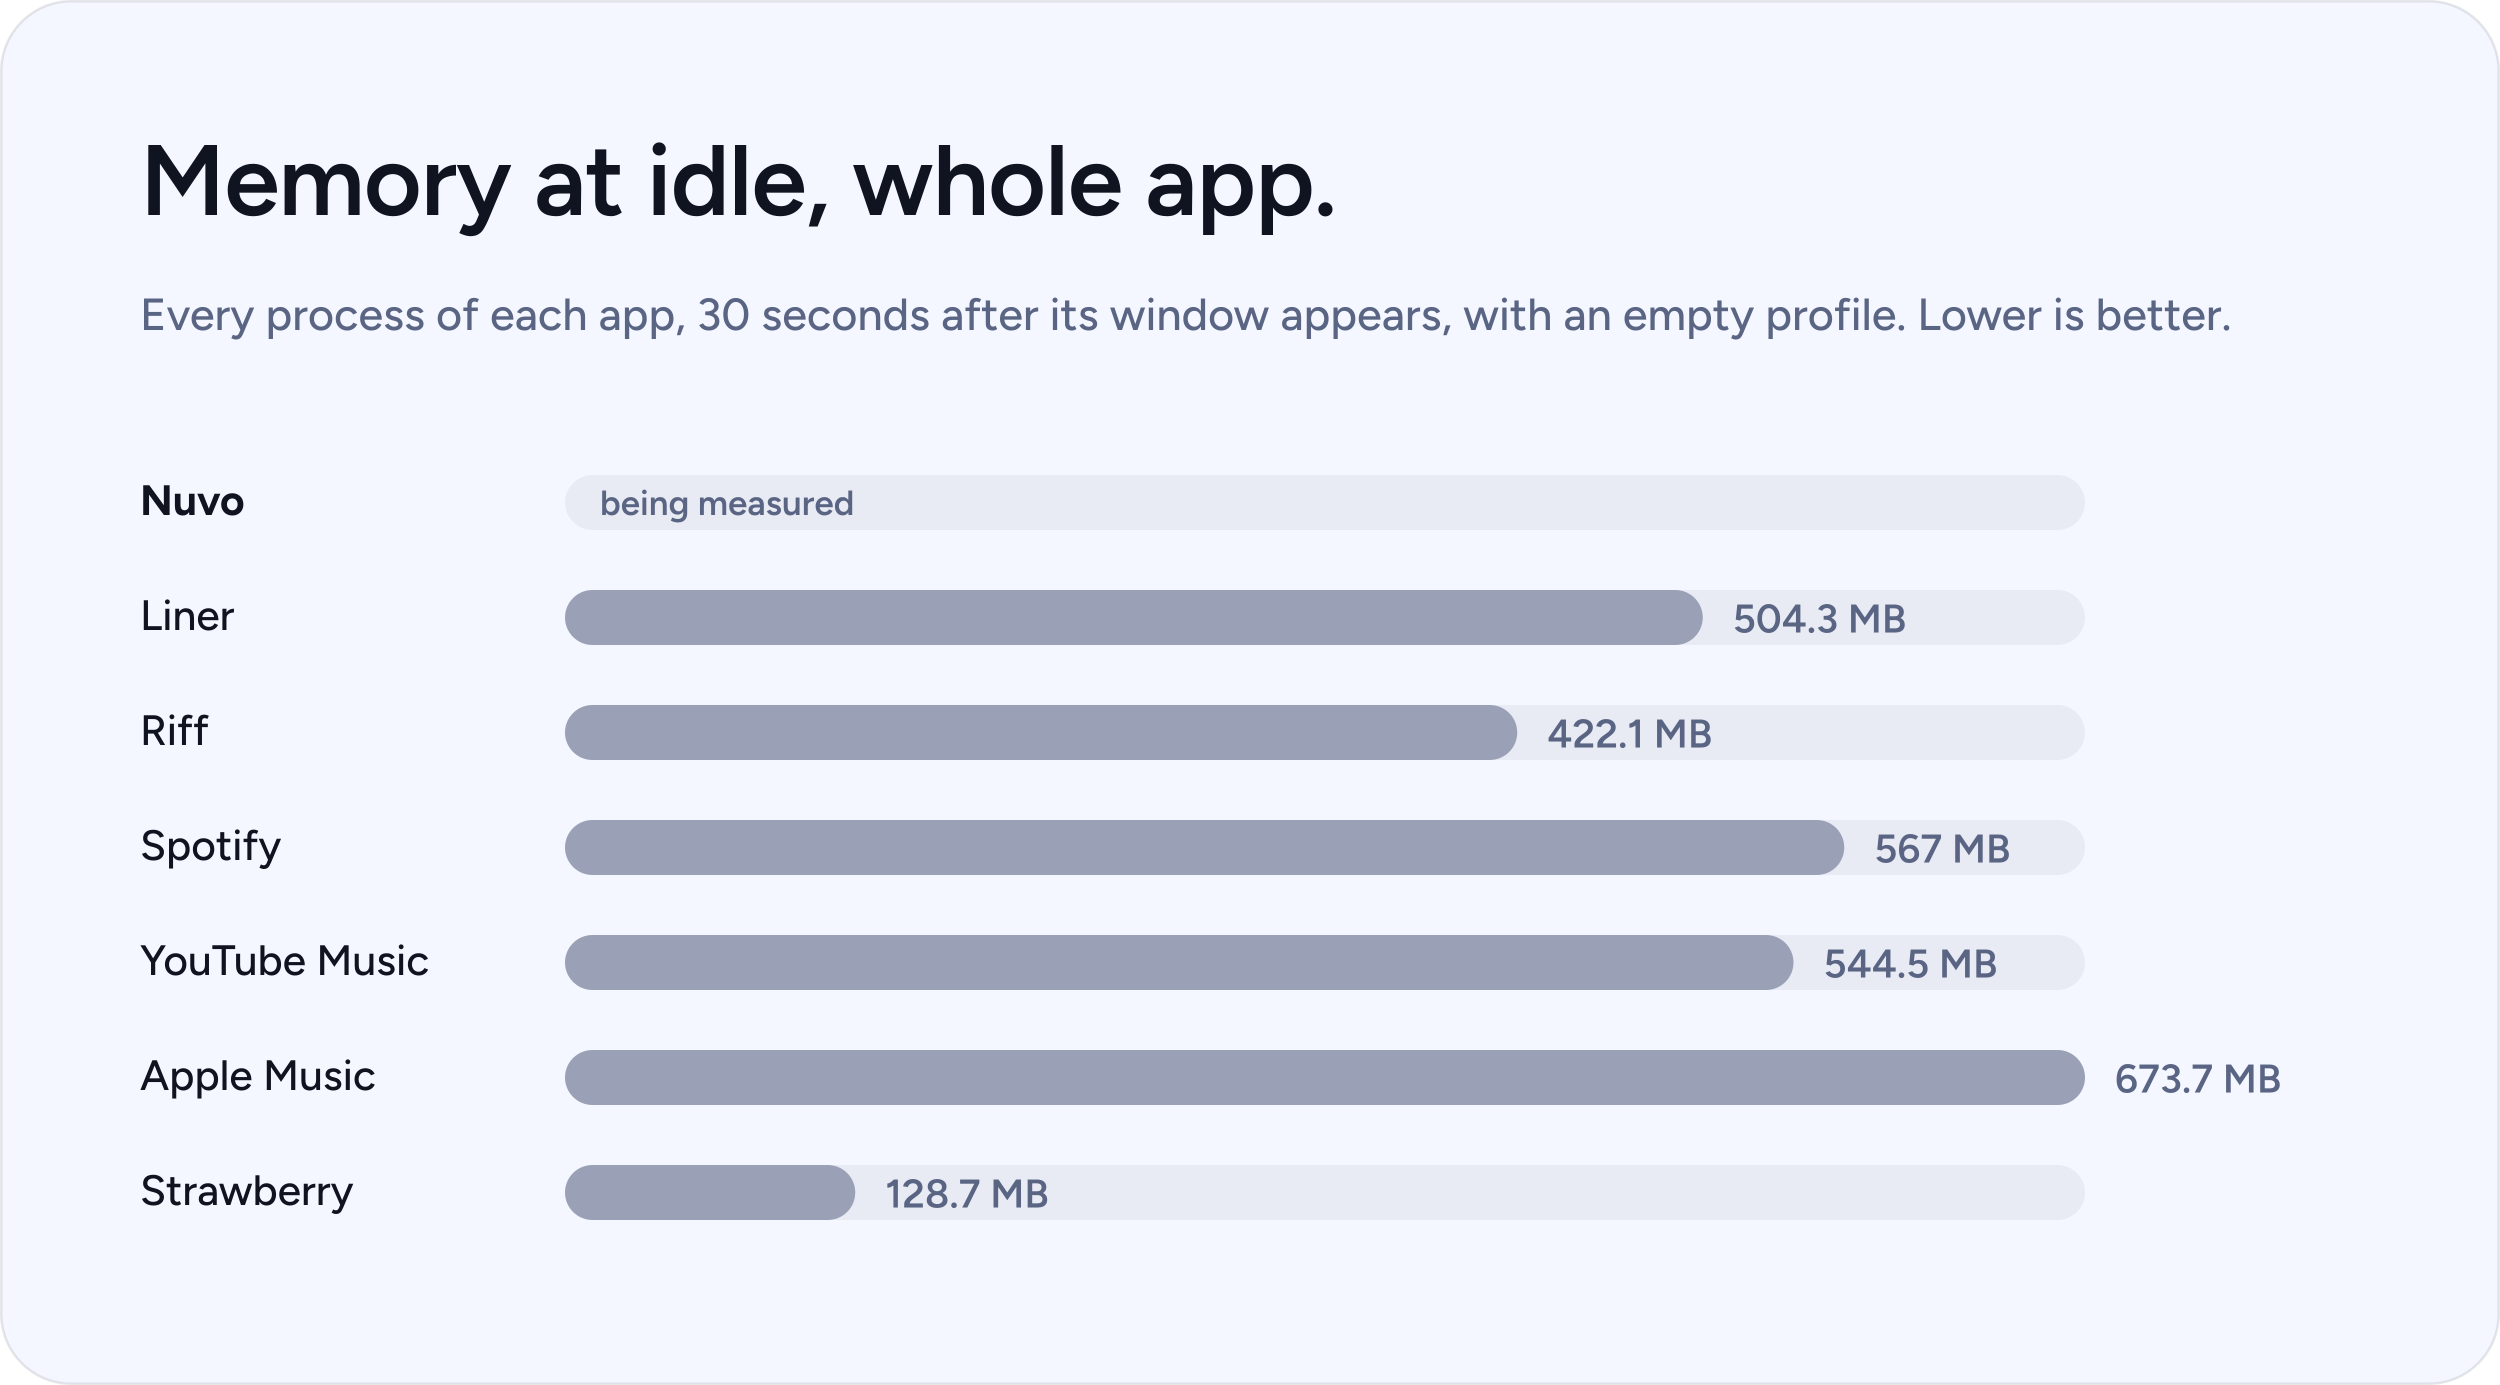
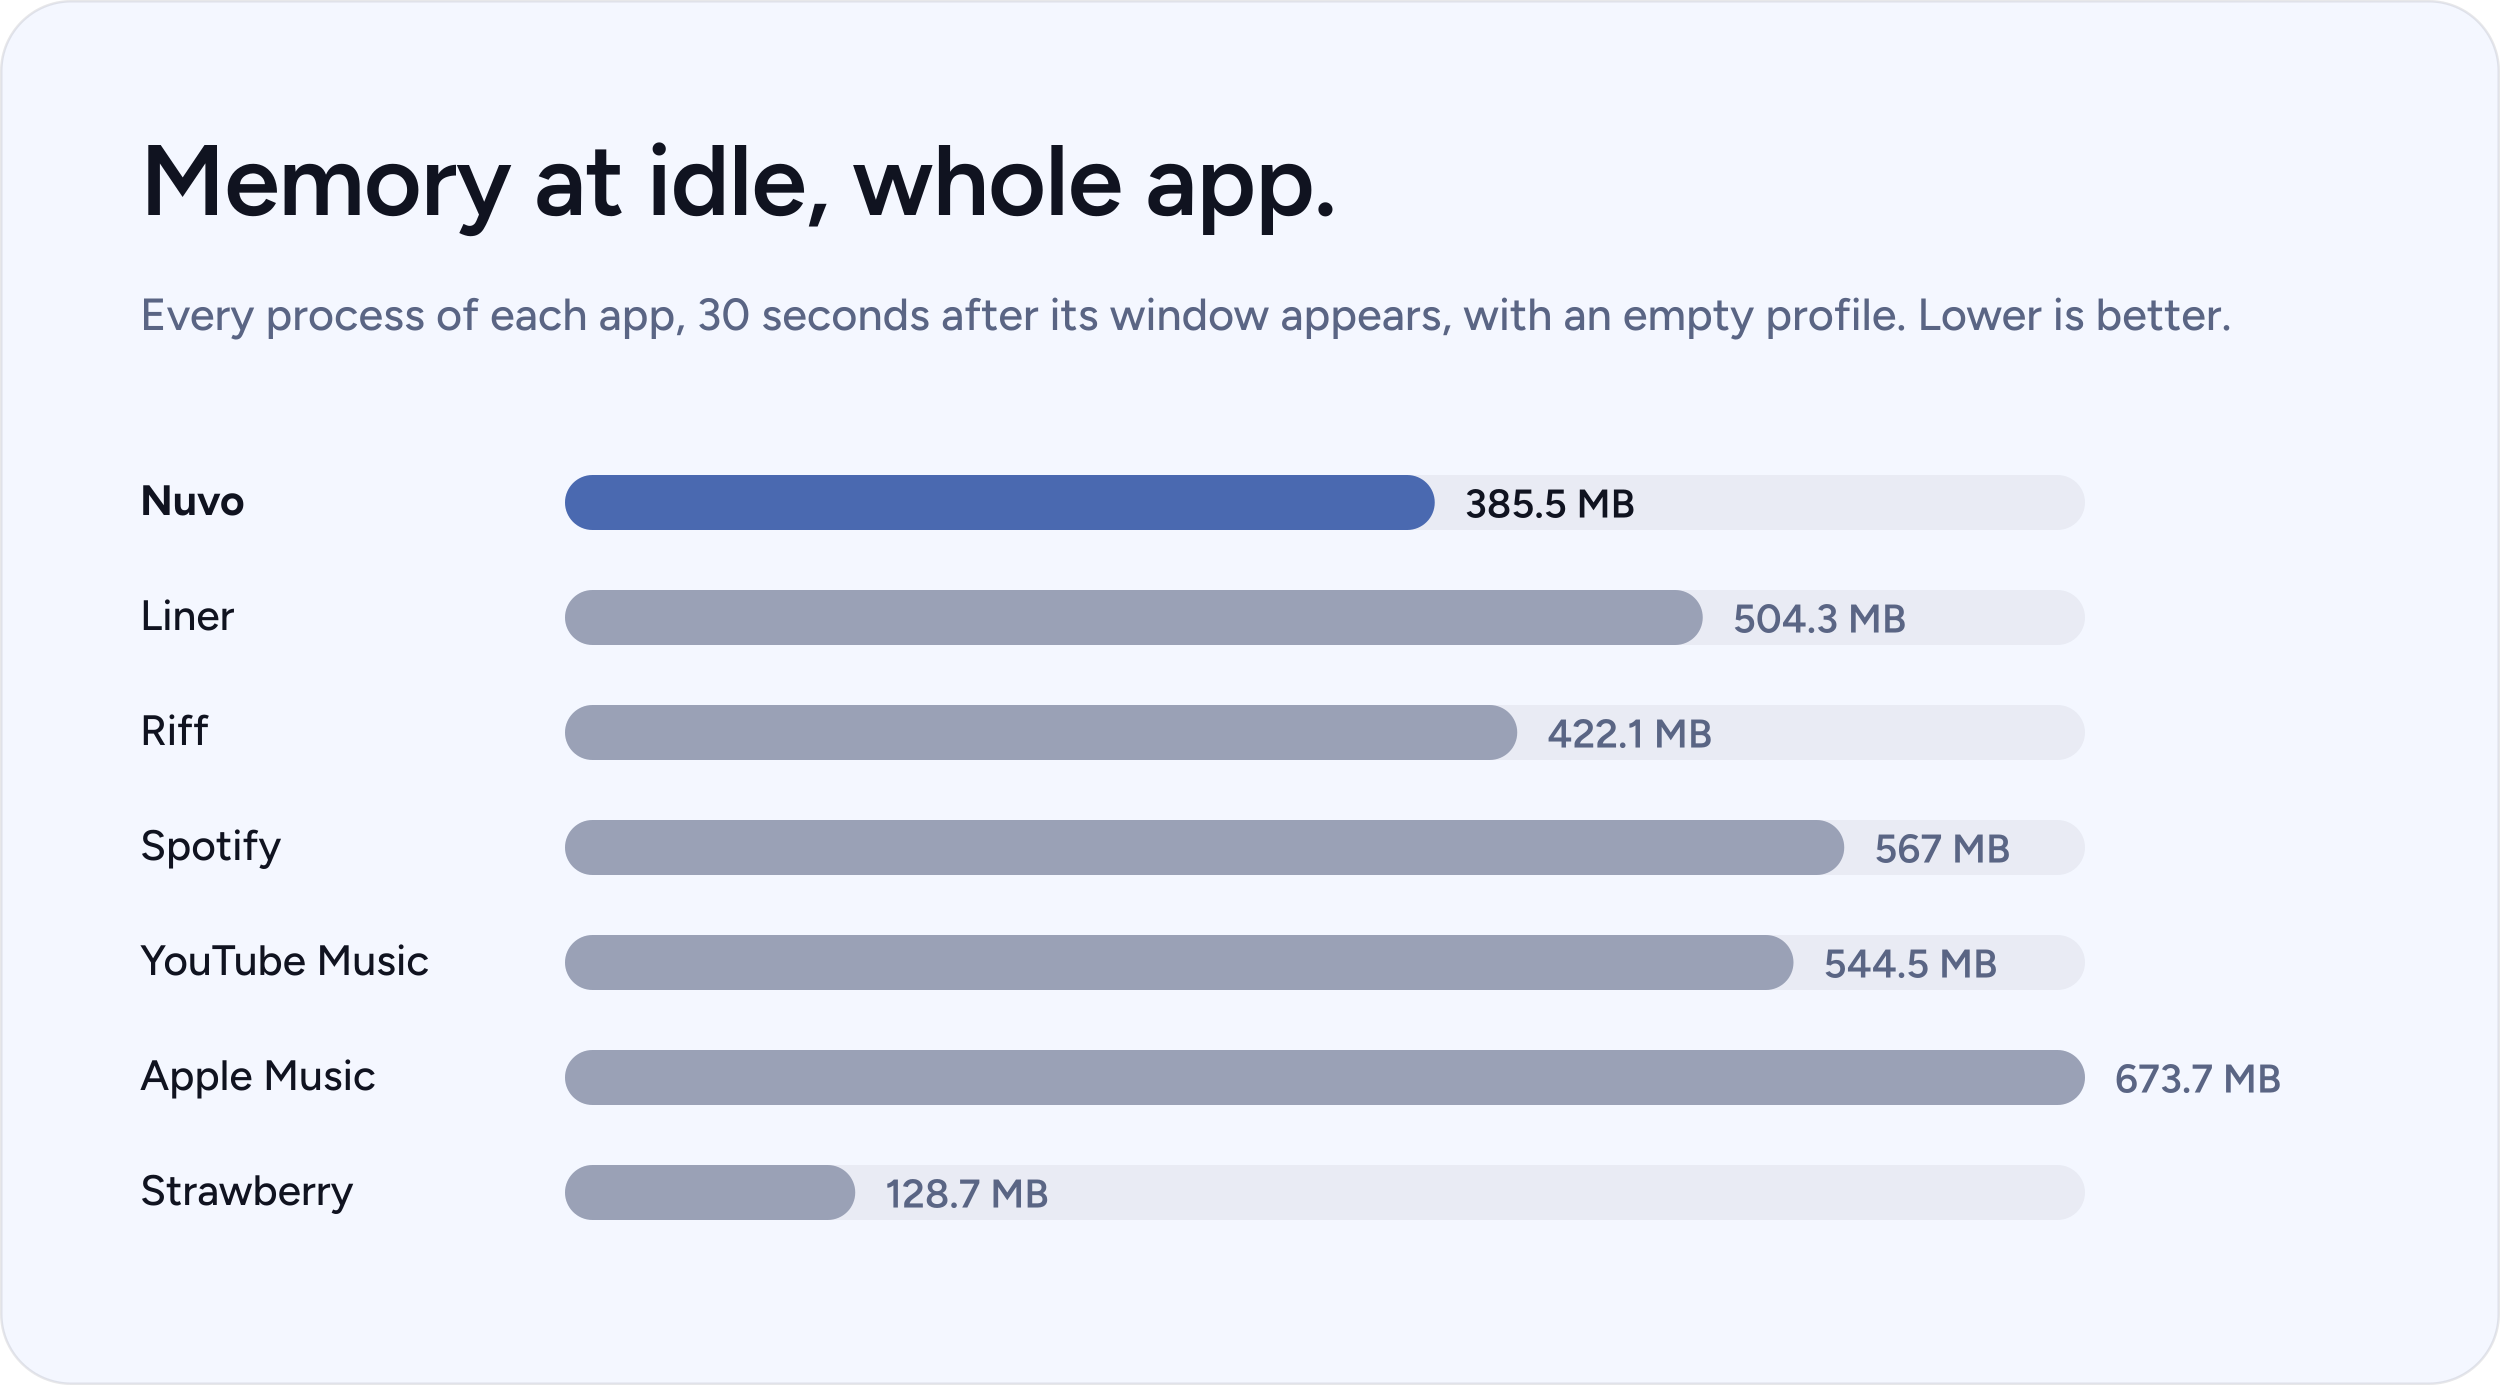
<svg xmlns="http://www.w3.org/2000/svg" width="1000" height="554" viewBox="0 0 1000 554" role="img" aria-label="Memory at idle, whole app.">
  <defs>
    <path id="g500-2c" d="M37 115 95 -103H198L114 115Z" />
    <path id="g500-2e" d="M109 14Q84 14 66 -4Q47 -22 47 -48Q47 -74 66 -92Q84 -110 109 -110Q135 -110 154 -92Q172 -74 172 -48Q172 -22 154 -4Q135 14 109 14Z" />
    <path id="g500-30" d="M321 12Q240 12 177 -34Q114 -81 78 -162Q43 -244 43 -350Q43 -456 78 -538Q114 -619 176 -666Q239 -712 321 -712Q403 -712 466 -666Q528 -619 564 -538Q600 -456 600 -350Q600 -244 564 -162Q529 -81 466 -34Q403 12 321 12ZM321 -78Q374 -78 416 -113Q457 -148 480 -209Q503 -270 503 -350Q503 -430 480 -492Q457 -553 416 -588Q374 -623 321 -623Q268 -623 227 -588Q186 -553 163 -492Q140 -430 140 -350Q140 -270 163 -208Q186 -147 227 -112Q268 -78 321 -78Z" />
    <path id="g500-33" d="M272 12Q218 12 174 -4Q130 -20 100 -48Q70 -76 54 -109L139 -148Q149 -134 164 -116Q179 -99 204 -87Q229 -75 266 -75Q329 -75 366 -111Q404 -147 404 -202Q404 -243 382 -272Q360 -300 318 -315Q275 -330 214 -330H189V-413H214Q296 -413 342 -441Q388 -469 388 -520Q388 -549 372 -572Q357 -596 330 -610Q302 -625 264 -625Q240 -625 218 -618Q195 -610 176 -596Q157 -581 143 -558L61 -595Q78 -632 109 -658Q140 -684 181 -698Q222 -712 268 -712Q331 -712 380 -688Q429 -664 458 -622Q486 -580 486 -527Q486 -473 456 -434Q426 -396 374 -373Q434 -347 468 -302Q503 -257 503 -193Q503 -131 472 -84Q440 -38 388 -13Q335 12 272 12Z" />
    <path id="g500-41" d="M9 0 291 -700H396L678 0H573L498 -187H189L114 0ZM223 -275H464L344 -576Z" />
    <path id="g500-45" d="M89 0V-700H510V-610H187V-402H478V-314H187V-90H512V0Z" />
    <path id="g500-4c" d="M89 0V-700H187V-90H512V0Z" />
    <path id="g500-4d" d="M89 0V-700H193L425 -357L656 -700H760V0H662V-542L424 -191L187 -541V0Z" />
    <path id="g500-52" d="M89 0V-700H325Q395 -700 448 -672Q502 -645 532 -596Q563 -548 563 -484Q563 -415 524 -363Q485 -311 422 -287L591 0H480L324 -268Q318 -268 311 -268Q304 -268 297 -268H187V0ZM187 -358H334Q370 -358 398 -374Q427 -391 444 -420Q462 -448 462 -484Q462 -540 423 -575Q384 -610 322 -610H187Z" />
    <path id="g500-53" d="M315 12Q259 12 214 -1Q168 -14 134 -36Q101 -59 79 -87Q57 -115 48 -146L143 -177Q158 -136 200 -106Q242 -76 303 -75Q377 -75 420 -104Q462 -134 462 -183Q462 -228 425 -256Q388 -285 327 -300L246 -321Q198 -334 158 -358Q119 -382 96 -419Q73 -456 73 -508Q73 -604 136 -658Q198 -712 316 -712Q384 -712 434 -690Q484 -669 516 -634Q549 -599 563 -557L468 -525Q451 -570 410 -598Q369 -625 309 -625Q246 -625 210 -595Q173 -565 173 -513Q173 -469 202 -446Q230 -422 278 -410L359 -390Q457 -366 510 -310Q564 -255 564 -189Q564 -132 536 -86Q507 -41 452 -14Q396 12 315 12Z" />
    <path id="g500-54" d="M231 0V-610H12V-700H549V-610H330V0Z" />
    <path id="g500-59" d="M259 0V-293L9 -700H122L308 -394L494 -700H608L358 -294V0Z" />
    <path id="g500-61" d="M226 12Q137 12 88 -28Q38 -69 38 -141Q38 -218 90 -258Q141 -299 233 -299H367Q361 -363 334 -396Q306 -428 251 -428Q212 -428 184 -412Q155 -396 136 -362L52 -394Q70 -428 97 -454Q124 -481 162 -496Q200 -512 251 -512Q322 -512 369 -484Q416 -456 440 -403Q463 -350 462 -272L461 0H373L370 -64Q348 -28 312 -8Q276 12 226 12ZM234 -69Q275 -69 305 -86Q335 -104 352 -136Q369 -167 369 -208V-224H259Q190 -224 162 -202Q134 -181 134 -143Q134 -108 160 -88Q187 -69 234 -69Z" />
    <path id="g500-62" d="M325 12Q271 12 229 -12Q187 -37 160 -81L156 0H66V-700H161V-420Q188 -464 230 -488Q271 -512 325 -512Q392 -512 443 -479Q494 -446 522 -388Q551 -329 551 -250Q551 -172 522 -113Q494 -54 443 -21Q392 12 325 12ZM302 -74Q347 -74 381 -96Q415 -119 434 -158Q454 -198 454 -250Q454 -302 435 -342Q416 -381 382 -404Q348 -426 303 -426Q262 -426 230 -404Q197 -381 179 -341Q161 -301 161 -250Q161 -198 179 -158Q197 -119 229 -96Q261 -74 302 -74Z" />
    <path id="g500-63" d="M294 12Q219 12 161 -22Q103 -55 70 -114Q38 -173 38 -250Q38 -327 70 -386Q103 -445 160 -478Q218 -512 292 -512Q365 -512 424 -478Q482 -444 511 -381L425 -345Q406 -382 370 -403Q335 -424 289 -424Q244 -424 209 -402Q174 -380 154 -340Q134 -301 134 -250Q134 -199 154 -160Q174 -121 210 -98Q246 -76 291 -76Q337 -76 373 -100Q409 -123 427 -163L514 -128Q485 -62 426 -25Q368 12 294 12Z" />
    <path id="g500-64" d="M264 12Q196 12 146 -21Q95 -54 66 -113Q38 -172 38 -250Q38 -329 66 -388Q95 -446 146 -479Q196 -512 264 -512Q317 -512 359 -488Q401 -464 428 -420V-700H522V0H432L429 -81Q402 -37 360 -12Q318 12 264 12ZM286 -74Q327 -74 358 -96Q390 -118 408 -156Q427 -195 428 -245V-255Q427 -305 408 -344Q390 -382 358 -404Q327 -426 285 -426Q241 -426 207 -404Q173 -381 154 -342Q135 -302 135 -250Q135 -198 154 -158Q174 -119 208 -96Q242 -74 286 -74Z" />
    <path id="g500-65" d="M287 12Q214 12 158 -22Q102 -55 70 -114Q38 -173 38 -250Q38 -327 70 -386Q102 -445 158 -478Q215 -512 288 -512Q357 -512 409 -478Q461 -443 490 -380Q520 -316 520 -230H135Q140 -156 184 -114Q229 -73 294 -73Q344 -73 378 -96Q411 -120 430 -156L512 -118Q492 -79 460 -50Q428 -20 384 -4Q341 12 287 12ZM141 -305H418Q415 -345 396 -372Q378 -400 350 -415Q321 -430 286 -430Q252 -430 220 -416Q188 -401 166 -373Q145 -345 141 -305Z" />
    <path id="g500-66" d="M116 0V-421H27V-500H116V-555Q116 -634 154 -674Q192 -715 269 -715Q292 -715 319 -708Q346 -700 374 -687L339 -614Q318 -624 302 -628Q287 -633 276 -633Q243 -633 227 -612Q211 -590 211 -545V-500H349V-421H211V0Z" />
    <path id="g500-68" d="M67 0V-700H161V-429Q186 -469 225 -490Q264 -512 315 -512Q374 -512 417 -488Q460 -464 484 -414Q508 -363 507 -281V0H413V-256Q413 -324 397 -360Q381 -395 354 -409Q326 -423 291 -424Q229 -424 195 -381Q161 -338 161 -260V0Z" />
    <path id="g500-69" d="M72 0V-500H167V0ZM120 -606Q97 -606 80 -624Q63 -641 63 -664Q63 -688 80 -704Q97 -721 120 -721Q144 -721 160 -704Q177 -688 177 -664Q177 -641 160 -624Q144 -606 120 -606Z" />
    <path id="g500-6c" d="M66 0V-700H161V0Z" />
    <path id="g500-6d" d="M66 0V-500H155L159 -431Q183 -471 219 -492Q255 -512 302 -512Q362 -512 404 -484Q446 -457 465 -401Q487 -455 527 -484Q567 -512 622 -512Q707 -512 755 -456Q803 -401 802 -286V0H708V-256Q708 -324 694 -360Q679 -395 655 -409Q631 -423 599 -424Q543 -424 512 -381Q482 -338 482 -260V0H387V-256Q387 -324 373 -360Q359 -395 334 -409Q310 -423 278 -424Q222 -424 192 -381Q161 -338 161 -260V0Z" />
    <path id="g500-6e" d="M66 0V-500H155L159 -427Q184 -468 224 -490Q263 -512 314 -512Q373 -512 416 -488Q460 -464 484 -414Q507 -363 507 -281V0H412V-256Q412 -324 396 -360Q381 -395 354 -409Q326 -423 290 -424Q229 -424 195 -381Q161 -338 161 -260V0Z" />
    <path id="g500-6f" d="M292 12Q217 12 160 -22Q103 -55 70 -114Q38 -173 38 -250Q38 -327 70 -386Q102 -445 159 -478Q216 -512 290 -512Q364 -512 421 -478Q478 -445 510 -386Q542 -327 542 -250Q542 -173 510 -114Q478 -55 422 -22Q365 12 292 12ZM292 -75Q337 -75 372 -98Q407 -120 426 -159Q446 -198 446 -250Q446 -302 426 -341Q407 -380 371 -402Q335 -425 290 -425Q244 -425 209 -402Q174 -380 154 -341Q134 -302 134 -250Q134 -198 154 -159Q174 -120 210 -98Q246 -75 292 -75Z" />
    <path id="g500-70" d="M71 200V-500H160L165 -419Q192 -463 234 -488Q276 -512 330 -512Q397 -512 448 -479Q499 -446 528 -388Q556 -329 556 -250Q556 -172 528 -113Q499 -54 448 -21Q397 12 330 12Q276 12 234 -12Q193 -37 166 -80V200ZM307 -74Q352 -74 386 -96Q420 -119 440 -158Q459 -198 459 -250Q459 -302 440 -342Q421 -381 387 -404Q353 -426 308 -426Q267 -426 234 -404Q202 -381 184 -341Q166 -301 166 -250Q166 -198 184 -158Q202 -119 234 -96Q266 -74 307 -74Z" />
    <path id="g500-72" d="M66 0V-500H161V-410Q191 -457 238 -480Q286 -502 338 -502V-412Q293 -412 252 -398Q212 -385 186 -354Q161 -324 161 -272V0Z" />
    <path id="g500-73" d="M245 12Q192 12 150 -4Q109 -20 80 -47Q52 -74 38 -108L120 -144Q136 -113 168 -93Q200 -73 239 -73Q282 -73 310 -89Q338 -105 338 -134Q338 -162 317 -178Q296 -194 256 -204L209 -216Q139 -235 100 -273Q62 -311 62 -359Q62 -432 109 -472Q156 -512 248 -512Q293 -512 330 -499Q368 -486 394 -462Q421 -438 432 -405L352 -369Q340 -399 311 -414Q282 -428 243 -428Q203 -428 180 -410Q157 -393 157 -362Q157 -345 176 -330Q196 -314 234 -304L288 -291Q337 -279 369 -254Q401 -230 417 -200Q433 -169 433 -136Q433 -91 408 -58Q384 -24 342 -6Q299 12 245 12Z" />
    <path id="g500-74" d="M259 12Q184 12 143 -26Q102 -65 102 -137V-418H17V-500H102V-656H197V-500H339V-418H197V-151Q197 -114 216 -94Q234 -75 269 -75Q279 -75 291 -79Q303 -83 320 -95L356 -21Q330 -4 306 4Q283 12 259 12Z" />
    <path id="g500-75" d="M246 12Q188 12 145 -12Q102 -36 78 -87Q54 -138 54 -219V-500H149V-244Q149 -177 164 -141Q180 -105 208 -91Q236 -77 271 -76Q332 -76 366 -119Q400 -162 400 -240V-500H494V0H406L402 -73Q377 -32 338 -10Q298 12 246 12Z" />
    <path id="g500-76" d="M217 0 9 -500H106L265 -109L423 -500H522L313 0Z" />
    <path id="g500-77" d="M180 0 10 -500H106L229 -130L353 -500H447L569 -134L693 -500H788L618 0H524L400 -376L275 0Z" />
    <path id="g500-79" d="M127 212Q105 212 78 204Q52 196 24 183L59 105Q81 115 98 120Q114 125 124 125Q149 125 166 111Q184 97 195 72L226 -3L8 -500H109L271 -112L431 -500H533L296 62Q277 108 256 142Q235 176 204 194Q174 212 127 212Z" />
    <path id="g600-2c" d="M33 115 93 -112H211L121 115Z" />
    <path id="g600-2e" d="M116 14Q87 14 66 -6Q46 -27 46 -56Q46 -85 66 -106Q87 -127 116 -127Q145 -127 166 -106Q187 -85 187 -56Q187 -27 166 -6Q145 14 116 14Z" />
    <path id="g600-30" d="M322 12Q240 12 176 -34Q112 -81 76 -162Q39 -244 39 -350Q39 -456 76 -538Q112 -619 176 -666Q239 -712 322 -712Q405 -712 469 -666Q533 -619 570 -538Q606 -456 606 -350Q606 -244 570 -162Q533 -81 470 -34Q406 12 322 12ZM323 -93Q372 -93 410 -126Q449 -159 470 -217Q492 -275 492 -350Q492 -425 470 -484Q449 -542 410 -575Q372 -608 322 -608Q272 -608 234 -575Q196 -542 174 -484Q153 -426 153 -350Q153 -275 174 -217Q196 -159 234 -126Q273 -93 323 -93Z" />
    <path id="g600-31" d="M204 0V-552Q168 -525 130 -509Q91 -493 52 -495V-600Q75 -599 104 -614Q134 -628 164 -652Q193 -676 215 -700H316V0Z" />
    <path id="g600-32" d="M54 0V-89Q54 -120 70 -154Q86 -187 116 -221Q145 -255 185 -285L307 -373Q330 -389 350 -410Q369 -431 381 -454Q393 -478 393 -501Q393 -530 378 -554Q364 -578 338 -592Q311 -606 273 -606Q239 -606 212 -592Q186 -579 169 -557Q152 -535 145 -509L26 -531Q36 -579 68 -620Q101 -662 152 -687Q204 -712 270 -712Q344 -712 398 -685Q453 -658 482 -610Q512 -563 512 -502Q512 -440 478 -390Q445 -341 385 -296L273 -213Q240 -189 219 -162Q198 -134 190 -103H521V0Z" />
    <path id="g600-33" d="M276 12Q219 12 172 -5Q125 -22 93 -53Q61 -84 47 -123L151 -162Q159 -148 173 -131Q187 -114 210 -102Q233 -89 269 -89Q326 -89 360 -122Q393 -154 393 -204Q393 -240 374 -266Q356 -292 318 -306Q279 -320 221 -320H189V-416H221Q298 -416 338 -442Q378 -468 378 -515Q378 -542 364 -564Q351 -585 326 -598Q301 -611 267 -611Q245 -611 224 -604Q203 -597 185 -582Q167 -567 155 -543L54 -580Q69 -622 102 -652Q135 -681 179 -696Q223 -712 271 -712Q335 -712 386 -688Q436 -664 466 -622Q495 -579 495 -524Q495 -470 464 -432Q434 -393 383 -370Q441 -343 476 -298Q510 -254 510 -192Q510 -129 478 -83Q445 -37 392 -12Q339 12 276 12Z" />
    <path id="g600-34" d="M357 0V-150H33V-242L346 -700H468V-251H598V-150H468V0ZM156 -251H357V-546Z" />
    <path id="g600-35" d="M292 12Q246 12 198 -2Q151 -17 111 -46Q71 -76 50 -121L153 -159Q179 -122 214 -106Q249 -89 286 -89Q345 -89 382 -124Q419 -160 419 -219Q419 -276 383 -313Q347 -350 289 -350Q255 -350 226 -335Q196 -320 180 -299L75 -322L114 -700H501V-595H214L194 -405Q221 -421 254 -430Q288 -440 325 -440Q385 -440 433 -412Q481 -384 509 -336Q537 -287 537 -224Q537 -154 506 -101Q474 -48 419 -18Q364 12 292 12Z" />
    <path id="g600-36" d="M298 12Q227 12 178 -14Q128 -41 98 -86Q68 -132 54 -192Q40 -253 40 -322Q40 -406 58 -477Q75 -548 110 -601Q145 -654 198 -683Q250 -712 320 -712Q374 -712 426 -696Q479 -679 520 -650L460 -566Q429 -588 392 -599Q356 -610 325 -610Q238 -610 190 -535Q143 -460 147 -302L123 -320Q146 -377 196 -412Q246 -446 315 -446Q382 -446 434 -416Q486 -385 515 -332Q544 -280 544 -213Q544 -148 514 -97Q483 -46 428 -17Q372 12 298 12ZM299 -87Q336 -87 366 -104Q395 -121 412 -150Q429 -180 429 -218Q429 -256 412 -286Q395 -316 366 -332Q336 -349 299 -349Q261 -349 232 -332Q202 -316 185 -286Q168 -256 168 -218Q168 -180 185 -150Q202 -121 232 -104Q261 -87 299 -87Z" />
    <path id="g600-37" d="M89 0 390 -594H36V-700H518V-611L217 0Z" />
    <path id="g600-38" d="M306 12Q225 12 167 -12Q109 -37 78 -80Q47 -124 47 -182Q47 -245 80 -292Q112 -339 171 -365Q124 -388 98 -428Q71 -469 71 -522Q71 -578 100 -621Q128 -664 181 -688Q234 -712 306 -712Q378 -712 431 -688Q484 -664 513 -621Q542 -578 542 -522Q542 -469 516 -428Q489 -388 441 -365Q500 -340 533 -292Q566 -244 566 -182Q566 -124 534 -80Q503 -37 445 -12Q387 12 306 12ZM306 -86Q368 -86 408 -117Q448 -148 448 -196Q448 -247 408 -279Q368 -311 306 -311Q265 -311 233 -296Q201 -282 183 -256Q165 -230 165 -196Q165 -164 184 -139Q202 -114 234 -100Q265 -86 306 -86ZM306 -408Q359 -408 394 -436Q428 -465 428 -509Q428 -557 394 -587Q359 -617 306 -617Q253 -617 219 -587Q185 -557 185 -509Q185 -465 219 -436Q253 -408 306 -408Z" />
    <path id="g600-42" d="M83 0V-700H314Q386 -700 438 -678Q491 -656 520 -612Q549 -569 549 -504Q549 -459 528 -423Q506 -387 467 -363Q518 -338 545 -296Q572 -254 572 -196Q572 -134 544 -90Q516 -46 465 -23Q414 0 344 0ZM197 -104H335Q390 -104 422 -131Q454 -158 454 -204Q454 -254 418 -282Q383 -310 319 -310H197ZM197 -406H324Q374 -406 402 -432Q431 -459 431 -506Q431 -554 398 -580Q366 -605 308 -605H197Z" />
    <path id="g600-4d" d="M83 0V-700H207L427 -376L645 -700H770V0H654V-517L426 -180L199 -515V0Z" />
    <path id="g600-61" d="M223 12Q133 12 84 -28Q34 -68 34 -141Q34 -219 86 -260Q139 -301 233 -301H360Q354 -356 329 -385Q304 -414 255 -414Q219 -414 192 -399Q165 -384 146 -352L48 -388Q64 -421 90 -450Q117 -478 158 -495Q198 -512 255 -512Q328 -512 377 -484Q426 -455 450 -402Q473 -349 473 -274L470 0H367L364 -61Q344 -26 308 -7Q273 12 223 12ZM237 -82Q274 -82 302 -98Q331 -115 346 -143Q362 -171 362 -205V-215H269Q202 -215 175 -196Q148 -178 148 -144Q148 -115 172 -98Q195 -82 237 -82Z" />
-     <path id="g600-62" d="M332 12Q279 12 239 -11Q199 -34 172 -76L168 0H62V-700H174V-426Q200 -467 240 -490Q280 -512 332 -512Q400 -512 450 -480Q501 -447 530 -388Q558 -330 558 -250Q558 -171 530 -112Q501 -53 450 -20Q400 12 332 12ZM304 -90Q344 -90 375 -110Q406 -131 424 -167Q443 -203 443 -250Q443 -297 426 -333Q408 -369 377 -389Q346 -409 305 -409Q267 -409 237 -389Q207 -369 190 -333Q174 -297 174 -250Q174 -203 190 -167Q207 -131 236 -110Q266 -90 304 -90Z" />
    <path id="g600-64" d="M260 12Q192 12 142 -20Q91 -53 62 -112Q34 -171 34 -250Q34 -330 62 -388Q91 -447 142 -480Q192 -512 260 -512Q312 -512 352 -490Q392 -467 418 -426V-700H529V0H423L419 -76Q394 -34 354 -11Q313 12 260 12ZM288 -90Q325 -90 354 -110Q383 -129 400 -164Q416 -198 418 -243V-257Q416 -302 400 -336Q383 -371 354 -390Q325 -409 287 -409Q247 -409 216 -389Q184 -369 166 -333Q149 -297 149 -250Q149 -203 167 -167Q185 -131 216 -110Q248 -90 288 -90Z" />
    <path id="g600-65" d="M285 12Q212 12 156 -22Q99 -55 66 -114Q34 -173 34 -250Q34 -327 67 -386Q100 -445 158 -478Q215 -512 289 -512Q356 -512 410 -478Q464 -443 496 -378Q527 -313 527 -223H150Q155 -160 196 -124Q238 -88 295 -88Q341 -88 371 -108Q401 -129 418 -162L517 -120Q496 -80 464 -50Q431 -20 386 -4Q342 12 285 12ZM157 -309H406Q403 -345 385 -368Q367 -392 341 -404Q315 -416 286 -416Q258 -416 230 -404Q201 -393 181 -369Q161 -345 157 -309Z" />
-     <path id="g600-67" d="M277 213Q224 213 182 204Q139 195 110 183Q81 171 65 160L108 70Q122 77 146 88Q169 98 201 106Q233 114 273 114Q316 114 350 96Q384 79 403 43Q422 7 422 -49V-99Q396 -57 354 -34Q313 -10 260 -10Q192 -10 142 -41Q91 -72 62 -128Q34 -183 34 -256Q34 -334 62 -391Q91 -448 142 -480Q192 -512 260 -512Q313 -512 354 -488Q396 -464 422 -419V-500H534V-52Q534 33 502 92Q470 152 412 182Q354 213 277 213ZM291 -105Q329 -105 358 -125Q386 -145 402 -180Q418 -214 418 -259Q418 -305 402 -340Q386 -374 357 -394Q328 -413 290 -413Q250 -413 220 -394Q189 -374 172 -340Q154 -305 154 -259Q154 -214 172 -180Q189 -145 220 -125Q251 -105 291 -105Z" />
    <path id="g600-68" d="M63 0V-700H175V-432Q200 -471 238 -492Q276 -512 324 -512Q383 -512 426 -488Q469 -464 492 -414Q514 -363 514 -282V0H402V-256Q402 -316 388 -348Q374 -381 350 -394Q325 -407 293 -407Q236 -408 206 -370Q175 -332 175 -261V0Z" />
    <path id="g600-69" d="M69 0V-500H180V0ZM125 -595Q98 -595 78 -614Q59 -634 59 -661Q59 -688 78 -707Q98 -726 125 -726Q152 -726 172 -707Q191 -688 191 -661Q191 -634 172 -614Q152 -595 125 -595Z" />
    <path id="g600-6c" d="M62 0V-700H174V0Z" />
    <path id="g600-6d" d="M62 0V-500H167L172 -433Q195 -472 231 -492Q267 -512 313 -512Q373 -512 415 -485Q457 -458 476 -403Q498 -456 538 -484Q578 -512 632 -512Q719 -512 766 -456Q813 -401 812 -286V0H701V-256Q701 -316 688 -348Q675 -381 653 -394Q631 -407 602 -407Q550 -408 522 -370Q493 -332 493 -261V0H381V-256Q381 -316 368 -348Q356 -381 334 -394Q312 -407 283 -407Q231 -408 202 -370Q174 -332 174 -261V0Z" />
-     <path id="g600-6e" d="M62 0V-500H167L172 -429Q196 -469 234 -490Q273 -512 323 -512Q383 -512 426 -488Q468 -464 490 -414Q513 -363 513 -282V0H401V-256Q401 -316 388 -348Q374 -381 350 -394Q325 -407 292 -407Q236 -408 205 -370Q174 -332 174 -261V0Z" />
    <path id="g600-6f" d="M292 12Q217 12 158 -22Q100 -55 67 -114Q34 -173 34 -250Q34 -327 66 -386Q99 -445 157 -478Q215 -512 290 -512Q365 -512 423 -478Q481 -445 514 -386Q546 -327 546 -250Q546 -173 514 -114Q482 -55 424 -22Q366 12 292 12ZM292 -91Q333 -91 365 -112Q397 -132 415 -168Q433 -203 433 -250Q433 -297 414 -332Q396 -368 364 -388Q332 -409 290 -409Q248 -409 216 -389Q184 -369 166 -333Q148 -297 148 -250Q148 -203 166 -168Q185 -132 218 -112Q250 -91 292 -91Z" />
    <path id="g600-70" d="M67 200V-500H172L177 -424Q203 -466 244 -489Q284 -512 337 -512Q405 -512 456 -480Q506 -447 534 -388Q563 -330 563 -250Q563 -171 534 -112Q506 -53 456 -20Q405 12 337 12Q285 12 245 -11Q205 -34 179 -74V200ZM309 -90Q349 -90 380 -110Q411 -131 430 -167Q448 -203 448 -250Q448 -297 430 -333Q413 -369 382 -389Q351 -409 310 -409Q272 -409 242 -389Q212 -369 196 -333Q179 -297 179 -250Q179 -203 196 -167Q212 -131 242 -110Q271 -90 309 -90Z" />
    <path id="g600-72" d="M62 0V-500H174V-409Q204 -456 252 -479Q300 -502 351 -502V-395Q305 -395 264 -382Q224 -370 199 -342Q174 -314 174 -268V0Z" />
-     <path id="g600-73" d="M244 12Q194 12 152 -3Q110 -18 80 -46Q50 -73 34 -110L131 -153Q146 -125 176 -106Q205 -87 241 -87Q280 -87 304 -100Q327 -114 327 -138Q327 -161 309 -174Q291 -186 258 -194L211 -207Q140 -225 100 -264Q60 -304 60 -355Q60 -430 108 -471Q157 -512 248 -512Q294 -512 332 -498Q371 -485 399 -460Q427 -436 438 -403L345 -361Q335 -386 307 -400Q279 -413 245 -413Q211 -413 192 -398Q173 -384 173 -358Q173 -343 190 -330Q207 -318 239 -310L298 -296Q347 -284 378 -258Q409 -233 424 -202Q439 -170 439 -138Q439 -93 414 -59Q388 -25 344 -6Q300 12 244 12Z" />
    <path id="g600-74" d="M261 12Q182 12 140 -28Q99 -67 99 -141V-404H16V-500H99V-656H210V-500H345V-404H210V-162Q210 -127 226 -109Q243 -91 275 -91Q285 -91 297 -95Q309 -99 324 -110L365 -25Q339 -7 313 2Q287 12 261 12Z" />
-     <path id="g600-75" d="M241 12Q182 12 140 -12Q97 -36 74 -87Q51 -138 51 -218V-500H163V-244Q163 -185 177 -152Q191 -119 216 -106Q240 -93 272 -93Q329 -92 360 -130Q391 -168 391 -239V-500H502V0H397L392 -71Q368 -31 330 -10Q291 12 241 12Z" />
    <path id="g600-77" d="M180 0 10 -500H123L238 -152L353 -500H463L577 -157L692 -500H805L635 0H524L408 -359L291 0Z" />
    <path id="g600-79" d="M141 212Q117 212 88 203Q58 194 31 180L73 89Q92 98 108 104Q124 109 134 109Q158 109 174 96Q191 84 201 60L228 -4L6 -500H128L280 -132L429 -500H551L319 53Q298 101 276 137Q255 173 223 192Q191 212 141 212Z" />
    <path id="g700-4e" d="M76 0V-700H219L561 -230V-700H697V0H561L213 -479V0Z" />
    <path id="g700-6f" d="M292 12Q216 12 156 -22Q97 -55 64 -114Q30 -173 30 -250Q30 -327 63 -386Q96 -445 155 -478Q214 -512 290 -512Q367 -512 426 -478Q485 -445 518 -386Q551 -327 551 -250Q551 -173 518 -114Q485 -55 426 -22Q368 12 292 12ZM292 -110Q329 -110 357 -128Q385 -146 400 -178Q416 -209 416 -250Q416 -291 400 -322Q384 -354 356 -372Q327 -390 290 -390Q254 -390 226 -372Q197 -354 181 -322Q165 -291 165 -250Q165 -209 181 -178Q197 -146 226 -128Q255 -110 292 -110Z" />
    <path id="g700-75" d="M235 12Q175 12 134 -12Q92 -36 70 -86Q48 -137 48 -217V-500H180V-244Q180 -194 192 -166Q203 -137 224 -124Q246 -112 273 -112Q325 -111 352 -144Q379 -176 379 -238V-500H511V0H387L382 -68Q357 -30 320 -9Q282 12 235 12Z" />
    <path id="g700-76" d="M212 0 7 -500H143L278 -151L413 -500H549L344 0Z" />
  </defs>
  <rect x="0.5" y="0.5" width="999.0" height="553.0" rx="28.0" fill="#f4f7ff" stroke="rgba(16, 19, 32, 0.1)" />
  <g transform="translate(56.0 86.0) scale(0.04)" fill="#101320">
    <use href="#g600-4d" x="0" />
    <use href="#g600-65" x="843" />
    <use href="#g600-6d" x="1384" />
    <use href="#g600-6f" x="2238" />
    <use href="#g600-72" x="2809" />
    <use href="#g600-79" x="3162" />
    <use href="#g600-61" x="3939" />
    <use href="#g600-74" x="4453" />
    <use href="#g600-69" x="5067" />
    <use href="#g600-64" x="5307" />
    <use href="#g600-6c" x="5888" />
    <use href="#g600-65" x="6114" />
    <use href="#g600-2c" x="6655" />
    <use href="#g600-77" x="7121" />
    <use href="#g600-68" x="7926" />
    <use href="#g600-6f" x="8481" />
    <use href="#g600-6c" x="9052" />
    <use href="#g600-65" x="9278" />
    <use href="#g600-61" x="10050" />
    <use href="#g600-70" x="10564" />
    <use href="#g600-70" x="11151" />
    <use href="#g600-2e" x="11738" />
  </g>
  <g transform="translate(56.0 132.0) scale(0.018)" fill="#5a6584">
    <use href="#g500-45" x="0" />
    <use href="#g500-76" x="591" />
    <use href="#g500-65" x="1108" />
    <use href="#g500-72" x="1656" />
    <use href="#g500-79" x="2005" />
    <use href="#g500-70" x="2789" />
    <use href="#g500-72" x="3383" />
    <use href="#g500-6f" x="3732" />
    <use href="#g500-63" x="4312" />
    <use href="#g500-65" x="4854" />
    <use href="#g500-73" x="5402" />
    <use href="#g500-73" x="5868" />
    <use href="#g500-6f" x="6578" />
    <use href="#g500-66" x="7158" />
    <use href="#g500-65" x="7778" />
    <use href="#g500-61" x="8326" />
    <use href="#g500-63" x="8842" />
    <use href="#g500-68" x="9384" />
    <use href="#g500-61" x="10189" />
    <use href="#g500-70" x="10705" />
    <use href="#g500-70" x="11299" />
    <use href="#g500-2c" x="11893" />
    <use href="#g500-33" x="12372" />
    <use href="#g500-30" x="12919" />
    <use href="#g500-73" x="13806" />
    <use href="#g500-65" x="14272" />
    <use href="#g500-63" x="14820" />
    <use href="#g500-6f" x="15362" />
    <use href="#g500-6e" x="15942" />
    <use href="#g500-64" x="16503" />
    <use href="#g500-73" x="17091" />
    <use href="#g500-61" x="17801" />
    <use href="#g500-66" x="18317" />
    <use href="#g500-74" x="18693" />
    <use href="#g500-65" x="19073" />
    <use href="#g500-72" x="19621" />
    <use href="#g500-69" x="20214" />
    <use href="#g500-74" x="20454" />
    <use href="#g500-73" x="20838" />
    <use href="#g500-77" x="21548" />
    <use href="#g500-69" x="22346" />
    <use href="#g500-6e" x="22586" />
    <use href="#g500-64" x="23147" />
    <use href="#g500-6f" x="23735" />
    <use href="#g500-77" x="24299" />
    <use href="#g500-61" x="25341" />
    <use href="#g500-70" x="25857" />
    <use href="#g500-70" x="26451" />
    <use href="#g500-65" x="27045" />
    <use href="#g500-61" x="27593" />
    <use href="#g500-72" x="28109" />
    <use href="#g500-73" x="28458" />
    <use href="#g500-2c" x="28924" />
    <use href="#g500-77" x="29403" />
    <use href="#g500-69" x="30201" />
    <use href="#g500-74" x="30441" />
    <use href="#g500-68" x="30825" />
    <use href="#g500-61" x="31630" />
    <use href="#g500-6e" x="32146" />
    <use href="#g500-65" x="32951" />
    <use href="#g500-6d" x="33499" />
    <use href="#g500-70" x="34356" />
    <use href="#g500-74" x="34950" />
    <use href="#g500-79" x="35334" />
    <use href="#g500-70" x="36118" />
    <use href="#g500-72" x="36712" />
    <use href="#g500-6f" x="37061" />
    <use href="#g500-66" x="37641" />
    <use href="#g500-69" x="38017" />
    <use href="#g500-6c" x="38257" />
    <use href="#g500-65" x="38484" />
    <use href="#g500-2e" x="39032" />
    <use href="#g500-4c" x="39495" />
    <use href="#g500-6f" x="40019" />
    <use href="#g500-77" x="40583" />
    <use href="#g500-65" x="41368" />
    <use href="#g500-72" x="41916" />
    <use href="#g500-69" x="42509" />
    <use href="#g500-73" x="42749" />
    <use href="#g500-62" x="43459" />
    <use href="#g500-65" x="44048" />
    <use href="#g500-74" x="44596" />
    <use href="#g500-74" x="44980" />
    <use href="#g500-65" x="45360" />
    <use href="#g500-72" x="45908" />
    <use href="#g500-2e" x="46257" />
  </g>
  <g transform="translate(56.0 206.0) scale(0.017)" fill="#101320">
    <use href="#g700-4e" x="0" />
    <use href="#g700-75" x="773" />
    <use href="#g700-76" x="1341" />
    <use href="#g700-6f" x="1881" />
  </g>
  <rect x="226.0" y="190.0" width="608.0" height="22.0" rx="11.0" fill="rgba(16, 19, 32, 0.05)" />
-   <g transform="translate(240.0 206.0) scale(0.014)" fill="#5a6584">
-     <use href="#g600-62" x="0" />
-     <use href="#g600-65" x="592" />
-     <use href="#g600-69" x="1143" />
-     <use href="#g600-6e" x="1393" />
-     <use href="#g600-67" x="1957" />
-     <use href="#g600-6d" x="2794" />
-     <use href="#g600-65" x="3658" />
-     <use href="#g600-61" x="4209" />
-     <use href="#g600-73" x="4733" />
-     <use href="#g600-75" x="5199" />
-     <use href="#g600-72" x="5763" />
-     <use href="#g600-65" x="6126" />
-     <use href="#g600-64" x="6677" />
+   <rect x="226.0" y="190.0" width="347.9" height="22.0" rx="11.0" fill="#4a69b0" fill-opacity="1" />
+   <g transform="translate(585.9 207.0) scale(0.016)" fill="#101320">
+     <use href="#g600-33" x="0" />
+     <use href="#g600-38" x="551" />
+     <use href="#g600-35" x="1164" />
+     <use href="#g600-2e" x="1742" />
+     <use href="#g600-35" x="1974" />
+     <use href="#g600-4d" x="2793" />
+     <use href="#g600-42" x="3646" />
  </g>
  <g transform="translate(56.0 252.0) scale(0.017)" fill="#101320">
    <use href="#g500-4c" x="0" />
    <use href="#g500-69" x="524" />
    <use href="#g500-6e" x="764" />
    <use href="#g500-65" x="1325" />
    <use href="#g500-72" x="1873" />
  </g>
  <rect x="226.0" y="236.0" width="608.0" height="22.0" rx="11.0" fill="rgba(16, 19, 32, 0.05)" />
  <rect x="226.0" y="236.0" width="455.1" height="22.0" rx="11.0" fill="#5a6584" fill-opacity="0.55" />
  <g transform="translate(693.1 253.0) scale(0.016)" fill="#5a6584">
    <use href="#g600-35" x="0" />
    <use href="#g600-30" x="578" />
    <use href="#g600-34" x="1223" />
    <use href="#g600-2e" x="1851" />
    <use href="#g600-33" x="2083" />
    <use href="#g600-4d" x="2875" />
    <use href="#g600-42" x="3728" />
  </g>
  <g transform="translate(56.0 298.0) scale(0.017)" fill="#101320">
    <use href="#g500-52" x="0" />
    <use href="#g500-69" x="631" />
    <use href="#g500-66" x="871" />
    <use href="#g500-66" x="1247" />
  </g>
  <rect x="226.0" y="282.0" width="608.0" height="22.0" rx="11.0" fill="rgba(16, 19, 32, 0.05)" />
  <rect x="226.0" y="282.0" width="380.9" height="22.0" rx="11.0" fill="#5a6584" fill-opacity="0.55" />
  <g transform="translate(618.9 299.0) scale(0.016)" fill="#5a6584">
    <use href="#g600-34" x="0" />
    <use href="#g600-32" x="628" />
    <use href="#g600-32" x="1199" />
    <use href="#g600-2e" x="1770" />
    <use href="#g600-31" x="2002" />
    <use href="#g600-4d" x="2662" />
    <use href="#g600-42" x="3515" />
  </g>
  <g transform="translate(56.0 344.0) scale(0.017)" fill="#101320">
    <use href="#g500-53" x="0" />
    <use href="#g500-70" x="612" />
    <use href="#g500-6f" x="1206" />
    <use href="#g500-74" x="1786" />
    <use href="#g500-69" x="2170" />
    <use href="#g500-66" x="2410" />
    <use href="#g500-79" x="2786" />
  </g>
  <rect x="226.0" y="328.0" width="608.0" height="22.0" rx="11.0" fill="rgba(16, 19, 32, 0.05)" />
  <rect x="226.0" y="328.0" width="511.7" height="22.0" rx="11.0" fill="#5a6584" fill-opacity="0.55" />
  <g transform="translate(749.7 345.0) scale(0.016)" fill="#5a6584">
    <use href="#g600-35" x="0" />
    <use href="#g600-36" x="578" />
    <use href="#g600-37" x="1152" />
    <use href="#g600-4d" x="1941" />
    <use href="#g600-42" x="2794" />
  </g>
  <g transform="translate(56.0 390.0) scale(0.017)" fill="#101320">
    <use href="#g500-59" x="0" />
    <use href="#g500-6f" x="549" />
    <use href="#g500-75" x="1129" />
    <use href="#g500-54" x="1690" />
    <use href="#g500-75" x="2207" />
    <use href="#g500-62" x="2768" />
    <use href="#g500-65" x="3357" />
    <use href="#g500-4d" x="4149" />
    <use href="#g500-75" x="4998" />
    <use href="#g500-73" x="5559" />
    <use href="#g500-69" x="6025" />
    <use href="#g500-63" x="6265" />
  </g>
  <rect x="226.0" y="374.0" width="608.0" height="22.0" rx="11.0" fill="rgba(16, 19, 32, 0.05)" />
  <rect x="226.0" y="374.0" width="491.4" height="22.0" rx="11.0" fill="#5a6584" fill-opacity="0.55" />
  <g transform="translate(729.4 391.0) scale(0.016)" fill="#5a6584">
    <use href="#g600-35" x="0" />
    <use href="#g600-34" x="578" />
    <use href="#g600-34" x="1206" />
    <use href="#g600-2e" x="1834" />
    <use href="#g600-35" x="2066" />
    <use href="#g600-4d" x="2885" />
    <use href="#g600-42" x="3738" />
  </g>
  <g transform="translate(56.0 436.0) scale(0.017)" fill="#101320">
    <use href="#g500-41" x="0" />
    <use href="#g500-70" x="687" />
    <use href="#g500-70" x="1281" />
    <use href="#g500-6c" x="1875" />
    <use href="#g500-65" x="2102" />
    <use href="#g500-4d" x="2894" />
    <use href="#g500-75" x="3743" />
    <use href="#g500-73" x="4304" />
    <use href="#g500-69" x="4770" />
    <use href="#g500-63" x="5010" />
  </g>
  <rect x="226.0" y="420.0" width="608.0" height="22.0" rx="11.0" fill="rgba(16, 19, 32, 0.05)" />
  <rect x="226.0" y="420.0" width="608.0" height="22.0" rx="11.0" fill="#5a6584" fill-opacity="0.55" />
  <g transform="translate(846.0 437.0) scale(0.016)" fill="#5a6584">
    <use href="#g600-36" x="0" />
    <use href="#g600-37" x="574" />
    <use href="#g600-33" x="1122" />
    <use href="#g600-2e" x="1673" />
    <use href="#g600-37" x="1905" />
    <use href="#g600-4d" x="2694" />
    <use href="#g600-42" x="3547" />
  </g>
  <g transform="translate(56.0 482.0) scale(0.017)" fill="#101320">
    <use href="#g500-53" x="0" />
    <use href="#g500-74" x="612" />
    <use href="#g500-72" x="996" />
    <use href="#g500-61" x="1345" />
    <use href="#g500-77" x="1852" />
    <use href="#g500-62" x="2650" />
    <use href="#g500-65" x="3239" />
    <use href="#g500-72" x="3787" />
    <use href="#g500-72" x="4136" />
    <use href="#g500-79" x="4485" />
  </g>
  <rect x="226.0" y="466.0" width="608.0" height="22.0" rx="11.0" fill="rgba(16, 19, 32, 0.05)" />
  <rect x="226.0" y="466.0" width="116.1" height="22.0" rx="11.0" fill="#5a6584" fill-opacity="0.55" />
  <g transform="translate(354.1 483.0) scale(0.016)" fill="#5a6584">
    <use href="#g600-31" x="0" />
    <use href="#g600-32" x="419" />
    <use href="#g600-38" x="990" />
    <use href="#g600-2e" x="1603" />
    <use href="#g600-37" x="1835" />
    <use href="#g600-4d" x="2624" />
    <use href="#g600-42" x="3477" />
  </g>
</svg>
